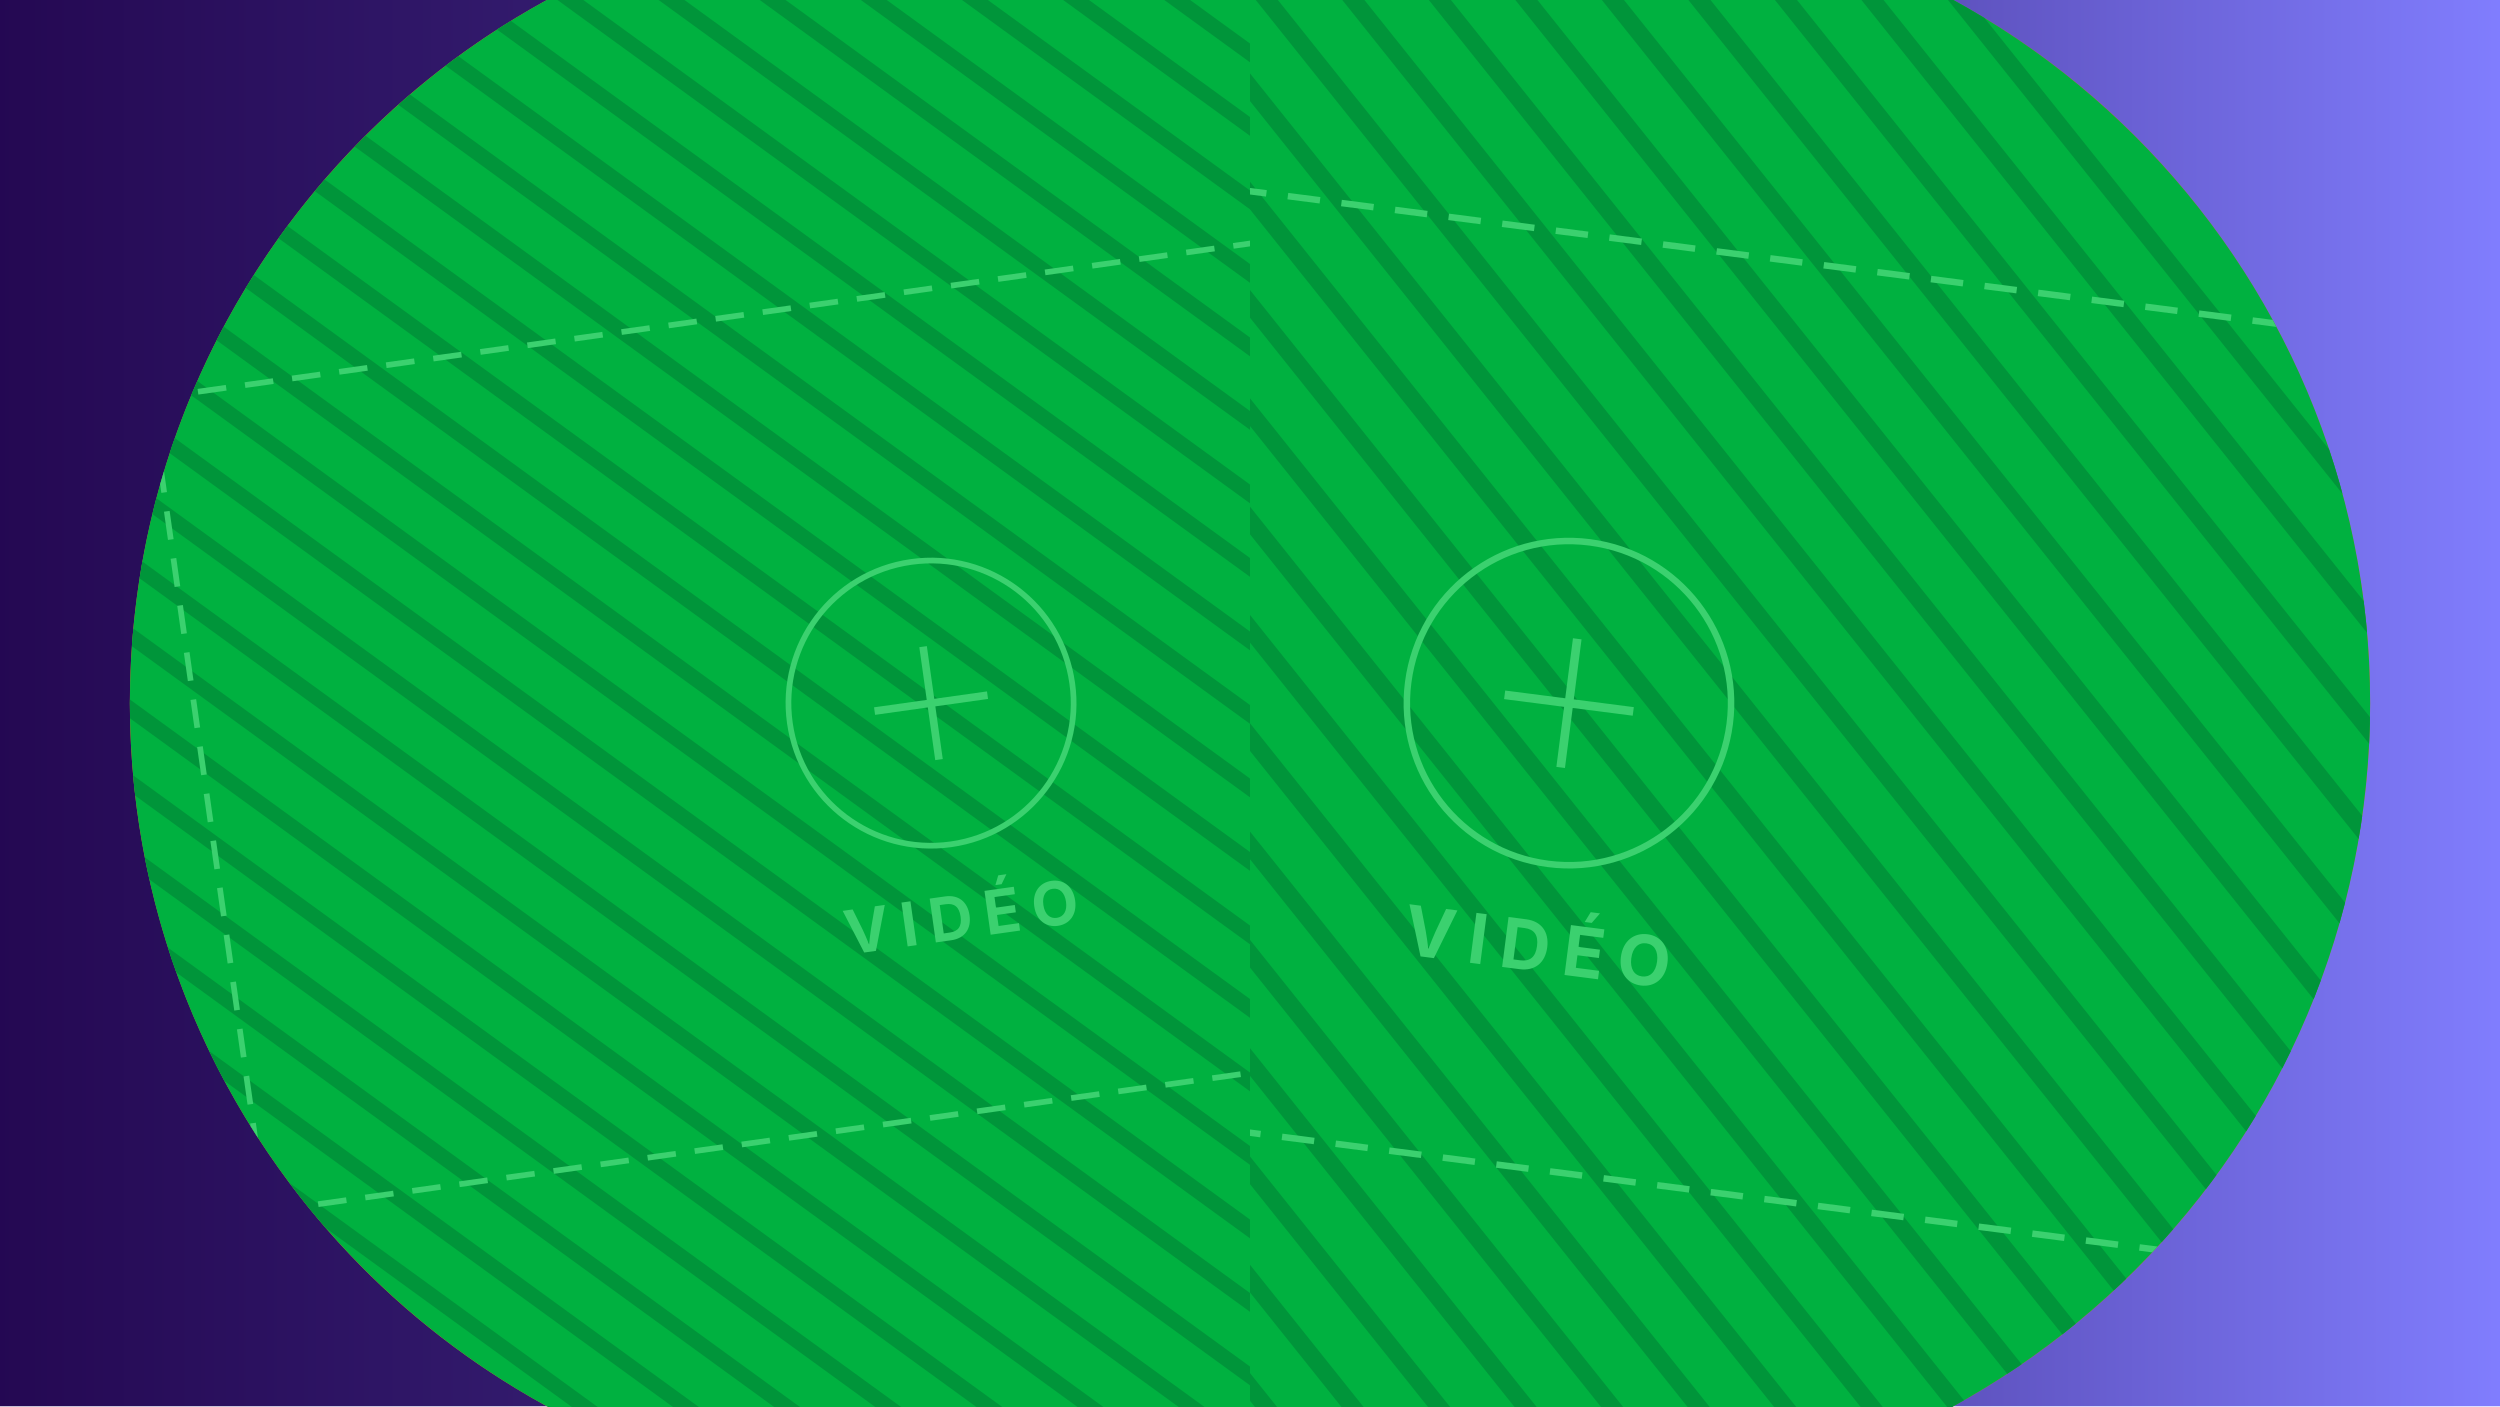
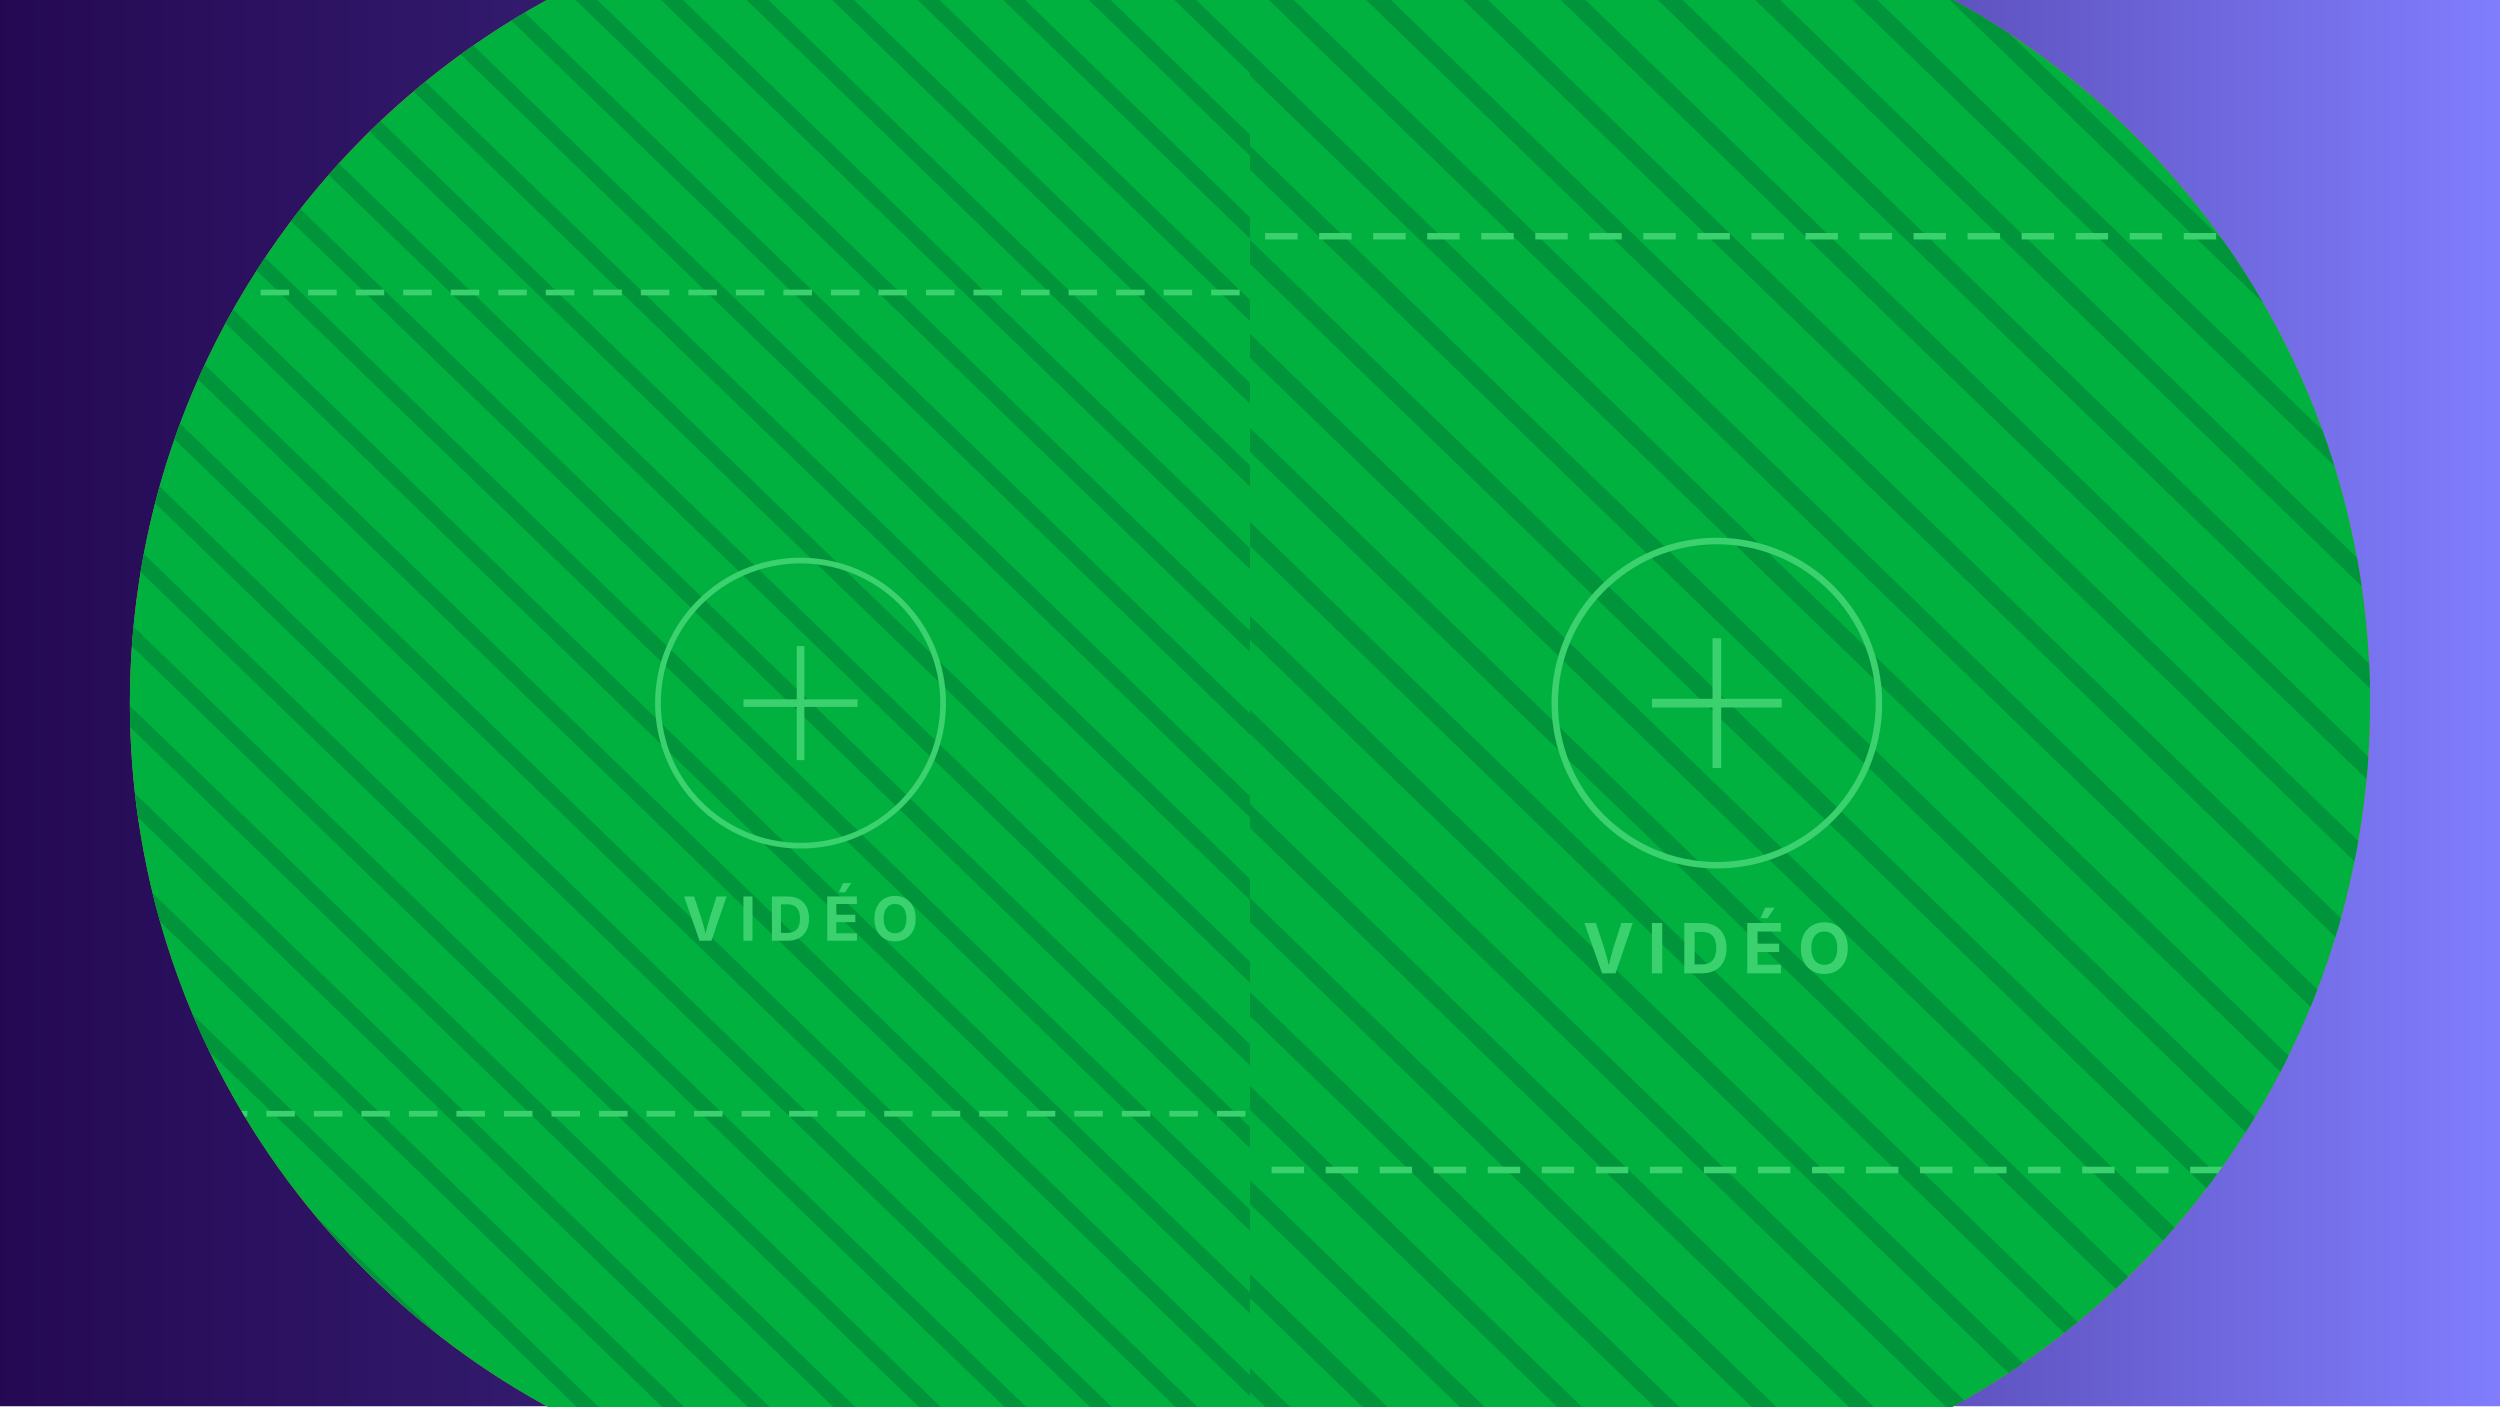
<svg xmlns="http://www.w3.org/2000/svg" viewBox="0 0 1920 1080" width="1920" height="1080">
  <defs>
    <linearGradient id="sfeerGrad" x1="0" y1="0" x2="1" y2="0">
      <stop offset="0" stop-color="#240852" />
      <stop offset="0.7" stop-color="#5243A8" />
      <stop offset="1" stop-color="#817EFF" />
    </linearGradient>
    <linearGradient id="sfeerGradU" gradientUnits="userSpaceOnUse" x1="0" y1="0" x2="1920" y2="0">
      <stop offset="0" stop-color="#240852" />
      <stop offset="0.7" stop-color="#5243A8" />
      <stop offset="1" stop-color="#817EFF" />
    </linearGradient>
  </defs>
  <rect id="fond" width="1920" height="1080" fill="url(#sfeerGrad)" />
  <path id="paire" d="M887.84 -50.54A256.92 256.92 0 0 0 1032.16 -50.54A615.3 615.3 0 1 1 1032.16 1130.54A256.92 256.92 0 0 0 887.84 1130.54A615.3 615.3 0 1 1 887.84 -50.54Z" fill="#FF6720" />
  <clipPath id="fen-g-c">
    <path d="M99.74 540a615.3 615.3 0 1 1 1230.6 0a615.3 615.3 0 1 1 -1230.6 0Z" />
  </clipPath>
  <clipPath id="fen-g-b">
    <rect x="-50" y="-20" width="1010" height="1120" />
  </clipPath>
  <g id="fen-g" clip-path="url(#fen-g-c)">
    <g clip-path="url(#fen-g-b)">
      <g id="pg-plaque">
        <rect x="-2400" y="-1600" width="6720" height="4280" fill="#00B140" />
-         <g transform="translate(715.04 540) rotate(-8.02) scale(0.73) translate(-960 -540)">
+         <g transform="translate(614.81 540) scale(0.73) translate(-960 -540)">
          <path d="M-4800 -1200L-1200 2280 M-4710 -1200L-1110 2280 M-4620 -1200L-1020 2280 M-4530 -1200L-930 2280 M-4440 -1200L-840 2280 M-4350 -1200L-750 2280 M-4260 -1200L-660 2280 M-4170 -1200L-570 2280 M-4080 -1200L-480 2280 M-3990 -1200L-390 2280 M-3900 -1200L-300 2280 M-3810 -1200L-210 2280 M-3720 -1200L-120 2280 M-3630 -1200L-30 2280 M-3540 -1200L60 2280 M-3450 -1200L150 2280 M-3360 -1200L240 2280 M-3270 -1200L330 2280 M-3180 -1200L420 2280 M-3090 -1200L510 2280 M-3000 -1200L600 2280 M-2910 -1200L690 2280 M-2820 -1200L780 2280 M-2730 -1200L870 2280 M-2640 -1200L960 2280 M-2550 -1200L1050 2280 M-2460 -1200L1140 2280 M-2370 -1200L1230 2280 M-2280 -1200L1320 2280 M-2190 -1200L1410 2280 M-2100 -1200L1500 2280 M-2010 -1200L1590 2280 M-1920 -1200L1680 2280 M-1830 -1200L1770 2280 M-1740 -1200L1860 2280 M-1650 -1200L1950 2280 M-1560 -1200L2040 2280 M-1470 -1200L2130 2280 M-1380 -1200L2220 2280 M-1290 -1200L2310 2280 M-1200 -1200L2400 2280 M-1110 -1200L2490 2280 M-1020 -1200L2580 2280 M-930 -1200L2670 2280 M-840 -1200L2760 2280 M-750 -1200L2850 2280 M-660 -1200L2940 2280 M-570 -1200L3030 2280 M-480 -1200L3120 2280 M-390 -1200L3210 2280 M-300 -1200L3300 2280 M-210 -1200L3390 2280 M-120 -1200L3480 2280 M-30 -1200L3570 2280 M60 -1200L3660 2280 M150 -1200L3750 2280 M240 -1200L3840 2280 M330 -1200L3930 2280 M420 -1200L4020 2280 M510 -1200L4110 2280 M600 -1200L4200 2280 M690 -1200L4290 2280 M780 -1200L4380 2280 M870 -1200L4470 2280 M960 -1200L4560 2280 M1050 -1200L4650 2280 M1140 -1200L4740 2280 M1230 -1200L4830 2280 M1320 -1200L4920 2280 M1410 -1200L5010 2280 M1500 -1200L5100 2280 M1590 -1200L5190 2280 M1680 -1200L5280 2280 M1770 -1200L5370 2280 M1860 -1200L5460 2280 M1950 -1200L5550 2280 M2040 -1200L5640 2280 M2130 -1200L5730 2280 M2220 -1200L5820 2280 M2310 -1200L5910 2280 M2400 -1200L6000 2280 M2490 -1200L6090 2280 M2580 -1200L6180 2280 M2670 -1200L6270 2280 M2760 -1200L6360 2280 M2850 -1200L6450 2280 M2940 -1200L6540 2280 M3030 -1200L6630 2280 M3120 -1200L6720 2280 M3210 -1200L6810 2280 M3300 -1200L6900 2280 M3390 -1200L6990 2280 M3480 -1200L7080 2280 M3570 -1200L7170 2280 M3660 -1200L7260 2280 M3750 -1200L7350 2280 M3840 -1200L7440 2280 M3930 -1200L7530 2280 M4020 -1200L7620 2280 M4110 -1200L7710 2280 M4200 -1200L7800 2280 M4290 -1200L7890 2280 M4380 -1200L7980 2280 M4470 -1200L8070 2280 M4560 -1200L8160 2280 M4650 -1200L8250 2280 M4740 -1200L8340 2280 M4830 -1200L8430 2280 M4920 -1200L8520 2280 M5010 -1200L8610 2280 M5100 -1200L8700 2280 M5190 -1200L8790 2280 M5280 -1200L8880 2280 M5370 -1200L8970 2280 M5460 -1200L9060 2280" stroke="#00953A" stroke-width="16" fill="none" />
          <rect x="192.0" y="108.0" width="1536.0" height="864.0" fill="none" stroke="#3BD16F" stroke-width="6" stroke-dasharray="30 20" />
          <path d="M900.0 540.0H1020.0M960.0 480.0V600.0" stroke="#3BD16F" stroke-width="8" />
          <circle cx="960.0" cy="540.0" r="150" fill="none" stroke="#3BD16F" stroke-width="6" />
          <text x="960.0" y="790.0" font-family="Inter, Arial, sans-serif" font-size="64" font-weight="700" fill="#3BD16F" text-anchor="middle" letter-spacing="12">VIDÉO</text>
        </g>
      </g>
    </g>
  </g>
  <clipPath id="fen-d-c">
    <path d="M589.66 540a615.3 615.3 0 1 1 1230.6 0a615.3 615.3 0 1 1 -1230.6 0Z" />
  </clipPath>
  <clipPath id="fen-d-b">
    <rect x="960" y="-20" width="1010" height="1120" />
  </clipPath>
  <g id="fen-d" clip-path="url(#fen-d-c)">
    <g clip-path="url(#fen-d-b)">
      <g id="pd-plaque">
        <rect x="-2400" y="-1600" width="6720" height="4280" fill="#00B140" />
-         <g transform="translate(1204.96 540) rotate(7.35) scale(0.83) translate(-960 -540)">
+         <g transform="translate(1318.55 540) scale(0.83) translate(-960 -540)">
          <path d="M-4800 -1200L-1200 2280 M-4710 -1200L-1110 2280 M-4620 -1200L-1020 2280 M-4530 -1200L-930 2280 M-4440 -1200L-840 2280 M-4350 -1200L-750 2280 M-4260 -1200L-660 2280 M-4170 -1200L-570 2280 M-4080 -1200L-480 2280 M-3990 -1200L-390 2280 M-3900 -1200L-300 2280 M-3810 -1200L-210 2280 M-3720 -1200L-120 2280 M-3630 -1200L-30 2280 M-3540 -1200L60 2280 M-3450 -1200L150 2280 M-3360 -1200L240 2280 M-3270 -1200L330 2280 M-3180 -1200L420 2280 M-3090 -1200L510 2280 M-3000 -1200L600 2280 M-2910 -1200L690 2280 M-2820 -1200L780 2280 M-2730 -1200L870 2280 M-2640 -1200L960 2280 M-2550 -1200L1050 2280 M-2460 -1200L1140 2280 M-2370 -1200L1230 2280 M-2280 -1200L1320 2280 M-2190 -1200L1410 2280 M-2100 -1200L1500 2280 M-2010 -1200L1590 2280 M-1920 -1200L1680 2280 M-1830 -1200L1770 2280 M-1740 -1200L1860 2280 M-1650 -1200L1950 2280 M-1560 -1200L2040 2280 M-1470 -1200L2130 2280 M-1380 -1200L2220 2280 M-1290 -1200L2310 2280 M-1200 -1200L2400 2280 M-1110 -1200L2490 2280 M-1020 -1200L2580 2280 M-930 -1200L2670 2280 M-840 -1200L2760 2280 M-750 -1200L2850 2280 M-660 -1200L2940 2280 M-570 -1200L3030 2280 M-480 -1200L3120 2280 M-390 -1200L3210 2280 M-300 -1200L3300 2280 M-210 -1200L3390 2280 M-120 -1200L3480 2280 M-30 -1200L3570 2280 M60 -1200L3660 2280 M150 -1200L3750 2280 M240 -1200L3840 2280 M330 -1200L3930 2280 M420 -1200L4020 2280 M510 -1200L4110 2280 M600 -1200L4200 2280 M690 -1200L4290 2280 M780 -1200L4380 2280 M870 -1200L4470 2280 M960 -1200L4560 2280 M1050 -1200L4650 2280 M1140 -1200L4740 2280 M1230 -1200L4830 2280 M1320 -1200L4920 2280 M1410 -1200L5010 2280 M1500 -1200L5100 2280 M1590 -1200L5190 2280 M1680 -1200L5280 2280 M1770 -1200L5370 2280 M1860 -1200L5460 2280 M1950 -1200L5550 2280 M2040 -1200L5640 2280 M2130 -1200L5730 2280 M2220 -1200L5820 2280 M2310 -1200L5910 2280 M2400 -1200L6000 2280 M2490 -1200L6090 2280 M2580 -1200L6180 2280 M2670 -1200L6270 2280 M2760 -1200L6360 2280 M2850 -1200L6450 2280 M2940 -1200L6540 2280 M3030 -1200L6630 2280 M3120 -1200L6720 2280 M3210 -1200L6810 2280 M3300 -1200L6900 2280 M3390 -1200L6990 2280 M3480 -1200L7080 2280 M3570 -1200L7170 2280 M3660 -1200L7260 2280 M3750 -1200L7350 2280 M3840 -1200L7440 2280 M3930 -1200L7530 2280 M4020 -1200L7620 2280 M4110 -1200L7710 2280 M4200 -1200L7800 2280 M4290 -1200L7890 2280 M4380 -1200L7980 2280 M4470 -1200L8070 2280 M4560 -1200L8160 2280 M4650 -1200L8250 2280 M4740 -1200L8340 2280 M4830 -1200L8430 2280 M4920 -1200L8520 2280 M5010 -1200L8610 2280 M5100 -1200L8700 2280 M5190 -1200L8790 2280 M5280 -1200L8880 2280 M5370 -1200L8970 2280 M5460 -1200L9060 2280" stroke="#00953A" stroke-width="16" fill="none" />
          <rect x="192.0" y="108.0" width="1536.0" height="864.0" fill="none" stroke="#3BD16F" stroke-width="6" stroke-dasharray="30 20" />
          <path d="M900.0 540.0H1020.0M960.0 480.0V600.0" stroke="#3BD16F" stroke-width="8" />
          <circle cx="960.0" cy="540.0" r="150" fill="none" stroke="#3BD16F" stroke-width="6" />
          <text x="960.0" y="790.0" font-family="Inter, Arial, sans-serif" font-size="64" font-weight="700" fill="#3BD16F" text-anchor="middle" letter-spacing="12">VIDÉO</text>
        </g>
      </g>
    </g>
  </g>
</svg>
